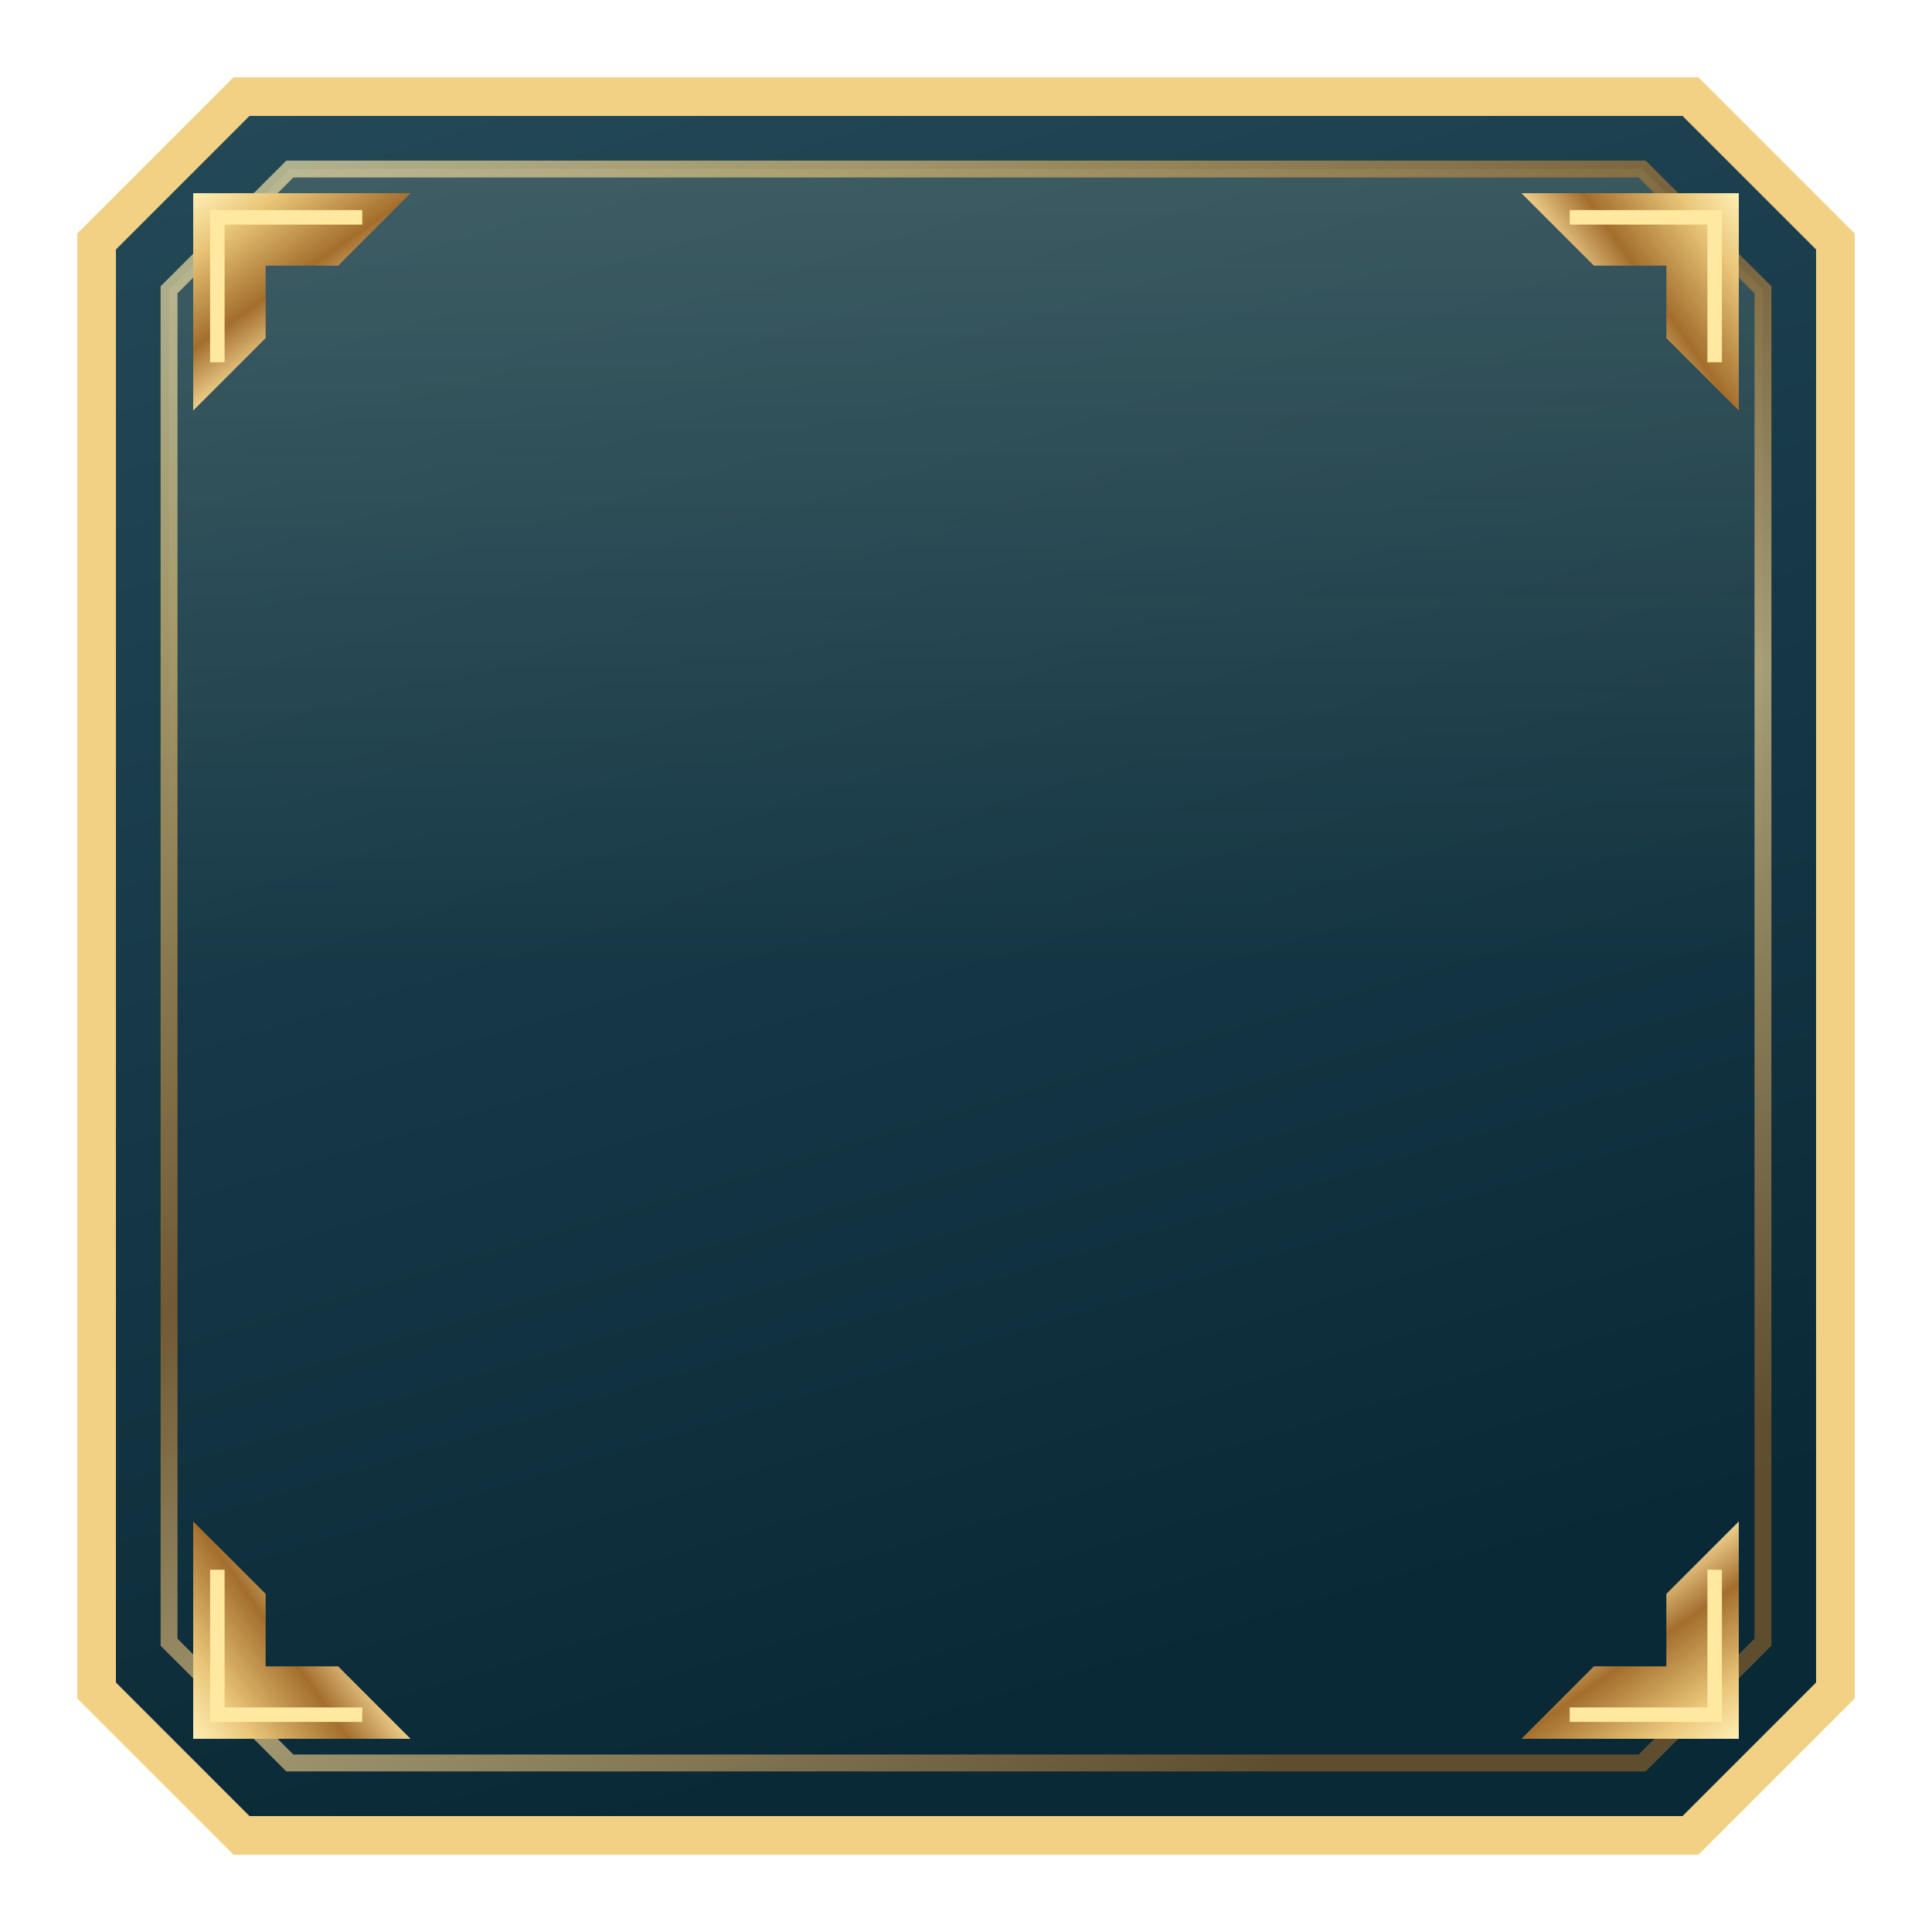
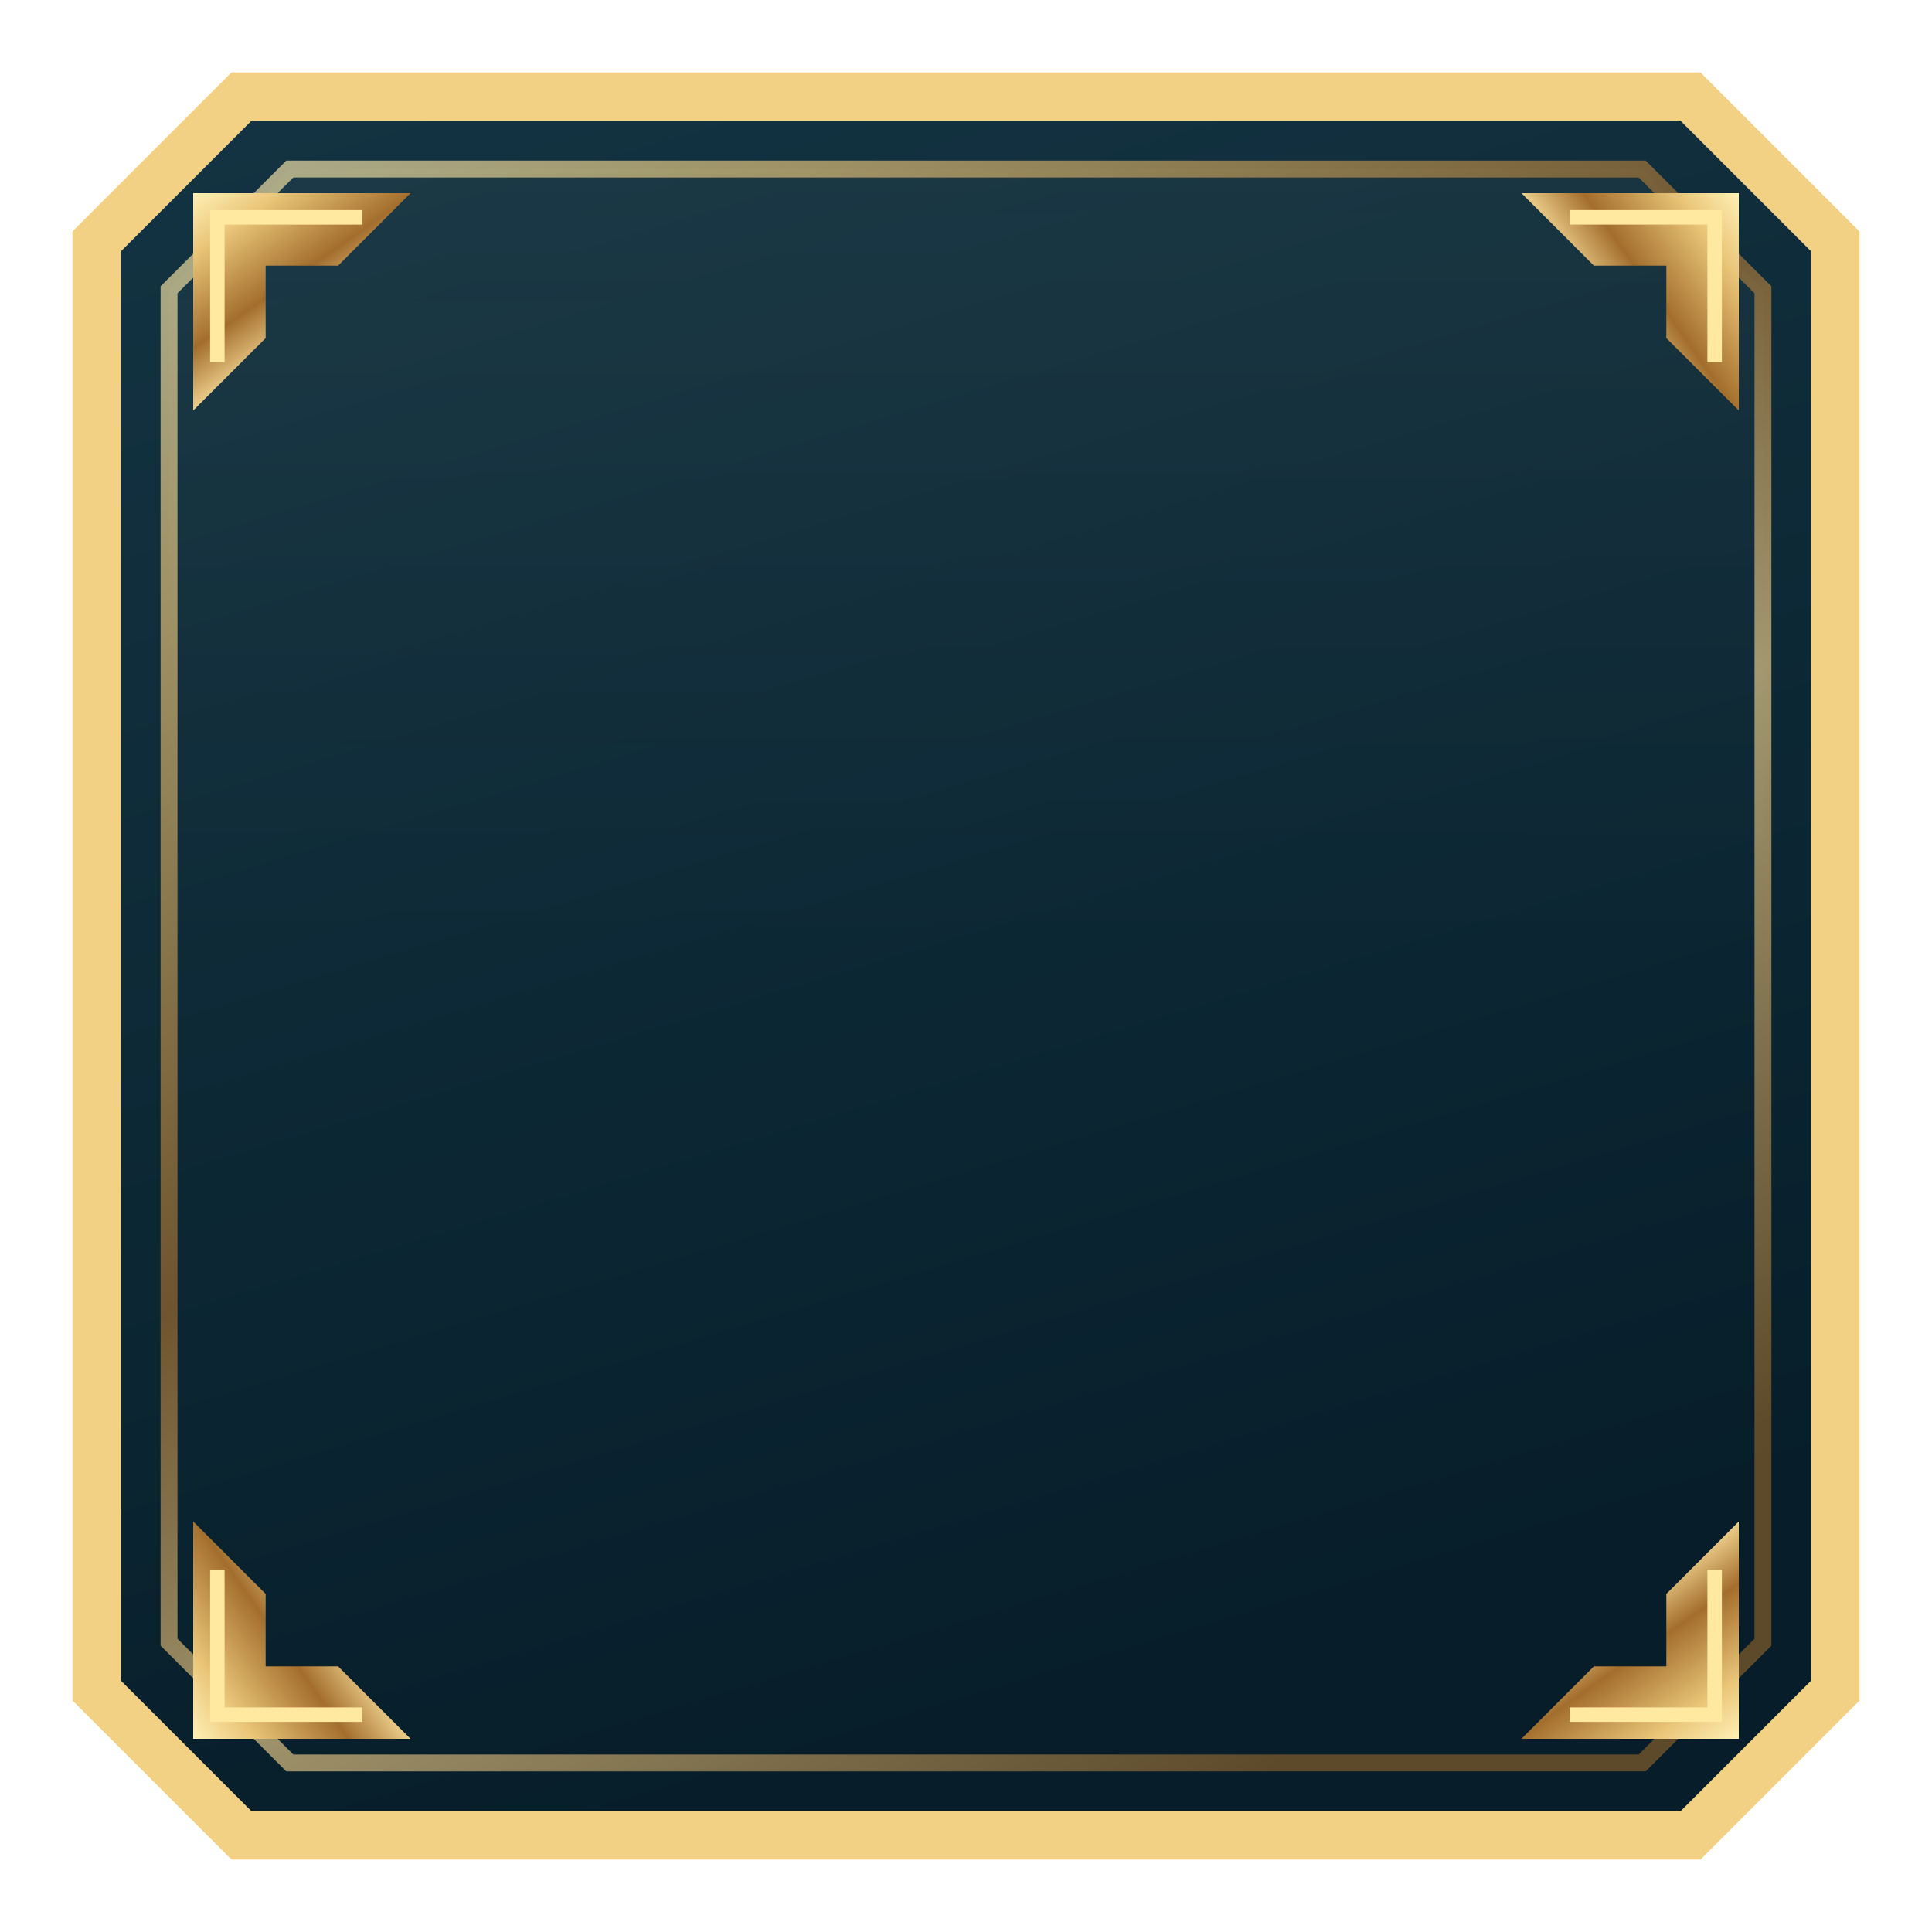
<svg xmlns="http://www.w3.org/2000/svg" preserveAspectRatio="none" width="80" height="80" viewBox="0 0 80 80">
  <defs>
    <linearGradient id="gold" x1="0" y1="0" x2=".7" y2="1">
      <stop stop-color="#fff0b5" />
      <stop offset=".19" stop-color="#e9c578" />
      <stop offset=".48" stop-color="#a36e2d" />
      <stop offset=".68" stop-color="#f1d390" />
      <stop offset="1" stop-color="#8c632b" />
    </linearGradient>
    <linearGradient id="face" x2=".3" y2="1">
-       <stop stop-color="#244957" />
-       <stop offset="1" stop-color="#0a2937" />
+       <stop stop-color="#143443" />
+       <stop offset="1" stop-color="#071e2a" />
    </linearGradient>
    <linearGradient id="shine" x2="0" y2="1">
-       <stop stop-color="#fff8ce" stop-opacity=".13" />
+       <stop stop-color="#fff8ce" stop-opacity=".035" />
      <stop offset=".5" stop-color="#fff8ce" stop-opacity="0" />
    </linearGradient>
  </defs>
-   <path d="M10 4H70L76 10V70L70 76H10L4 70V10Z" fill="url(#face)" stroke="#f2d185" stroke-width="1.6" />
+   <path d="M10 4H70L76 10V70L70 76H10L4 70V10Z" fill="url(#face)" stroke="#f2d185" stroke-width="2" />
  <path d="M12 7H68L73 12V68L68 73H12L7 68V12Z" fill="url(#shine)" stroke="url(#gold)" stroke-opacity="0.65" stroke-width=".7" />
  <g transform="translate(8 8) rotate(0)">
    <path d="M0 9V0H9L6 3H3V6Z" fill="url(#gold)" />
    <path d="M1 7V1H7" stroke="#ffe9a1" stroke-width=".6" fill="none" />
  </g>
  <g transform="translate(72 8) rotate(90)">
    <path d="M0 9V0H9L6 3H3V6Z" fill="url(#gold)" />
    <path d="M1 7V1H7" stroke="#ffe9a1" stroke-width=".6" fill="none" />
  </g>
  <g transform="translate(72 72) rotate(180)">
    <path d="M0 9V0H9L6 3H3V6Z" fill="url(#gold)" />
    <path d="M1 7V1H7" stroke="#ffe9a1" stroke-width=".6" fill="none" />
  </g>
  <g transform="translate(8 72) rotate(270)">
    <path d="M0 9V0H9L6 3H3V6Z" fill="url(#gold)" />
    <path d="M1 7V1H7" stroke="#ffe9a1" stroke-width=".6" fill="none" />
  </g>
</svg>
